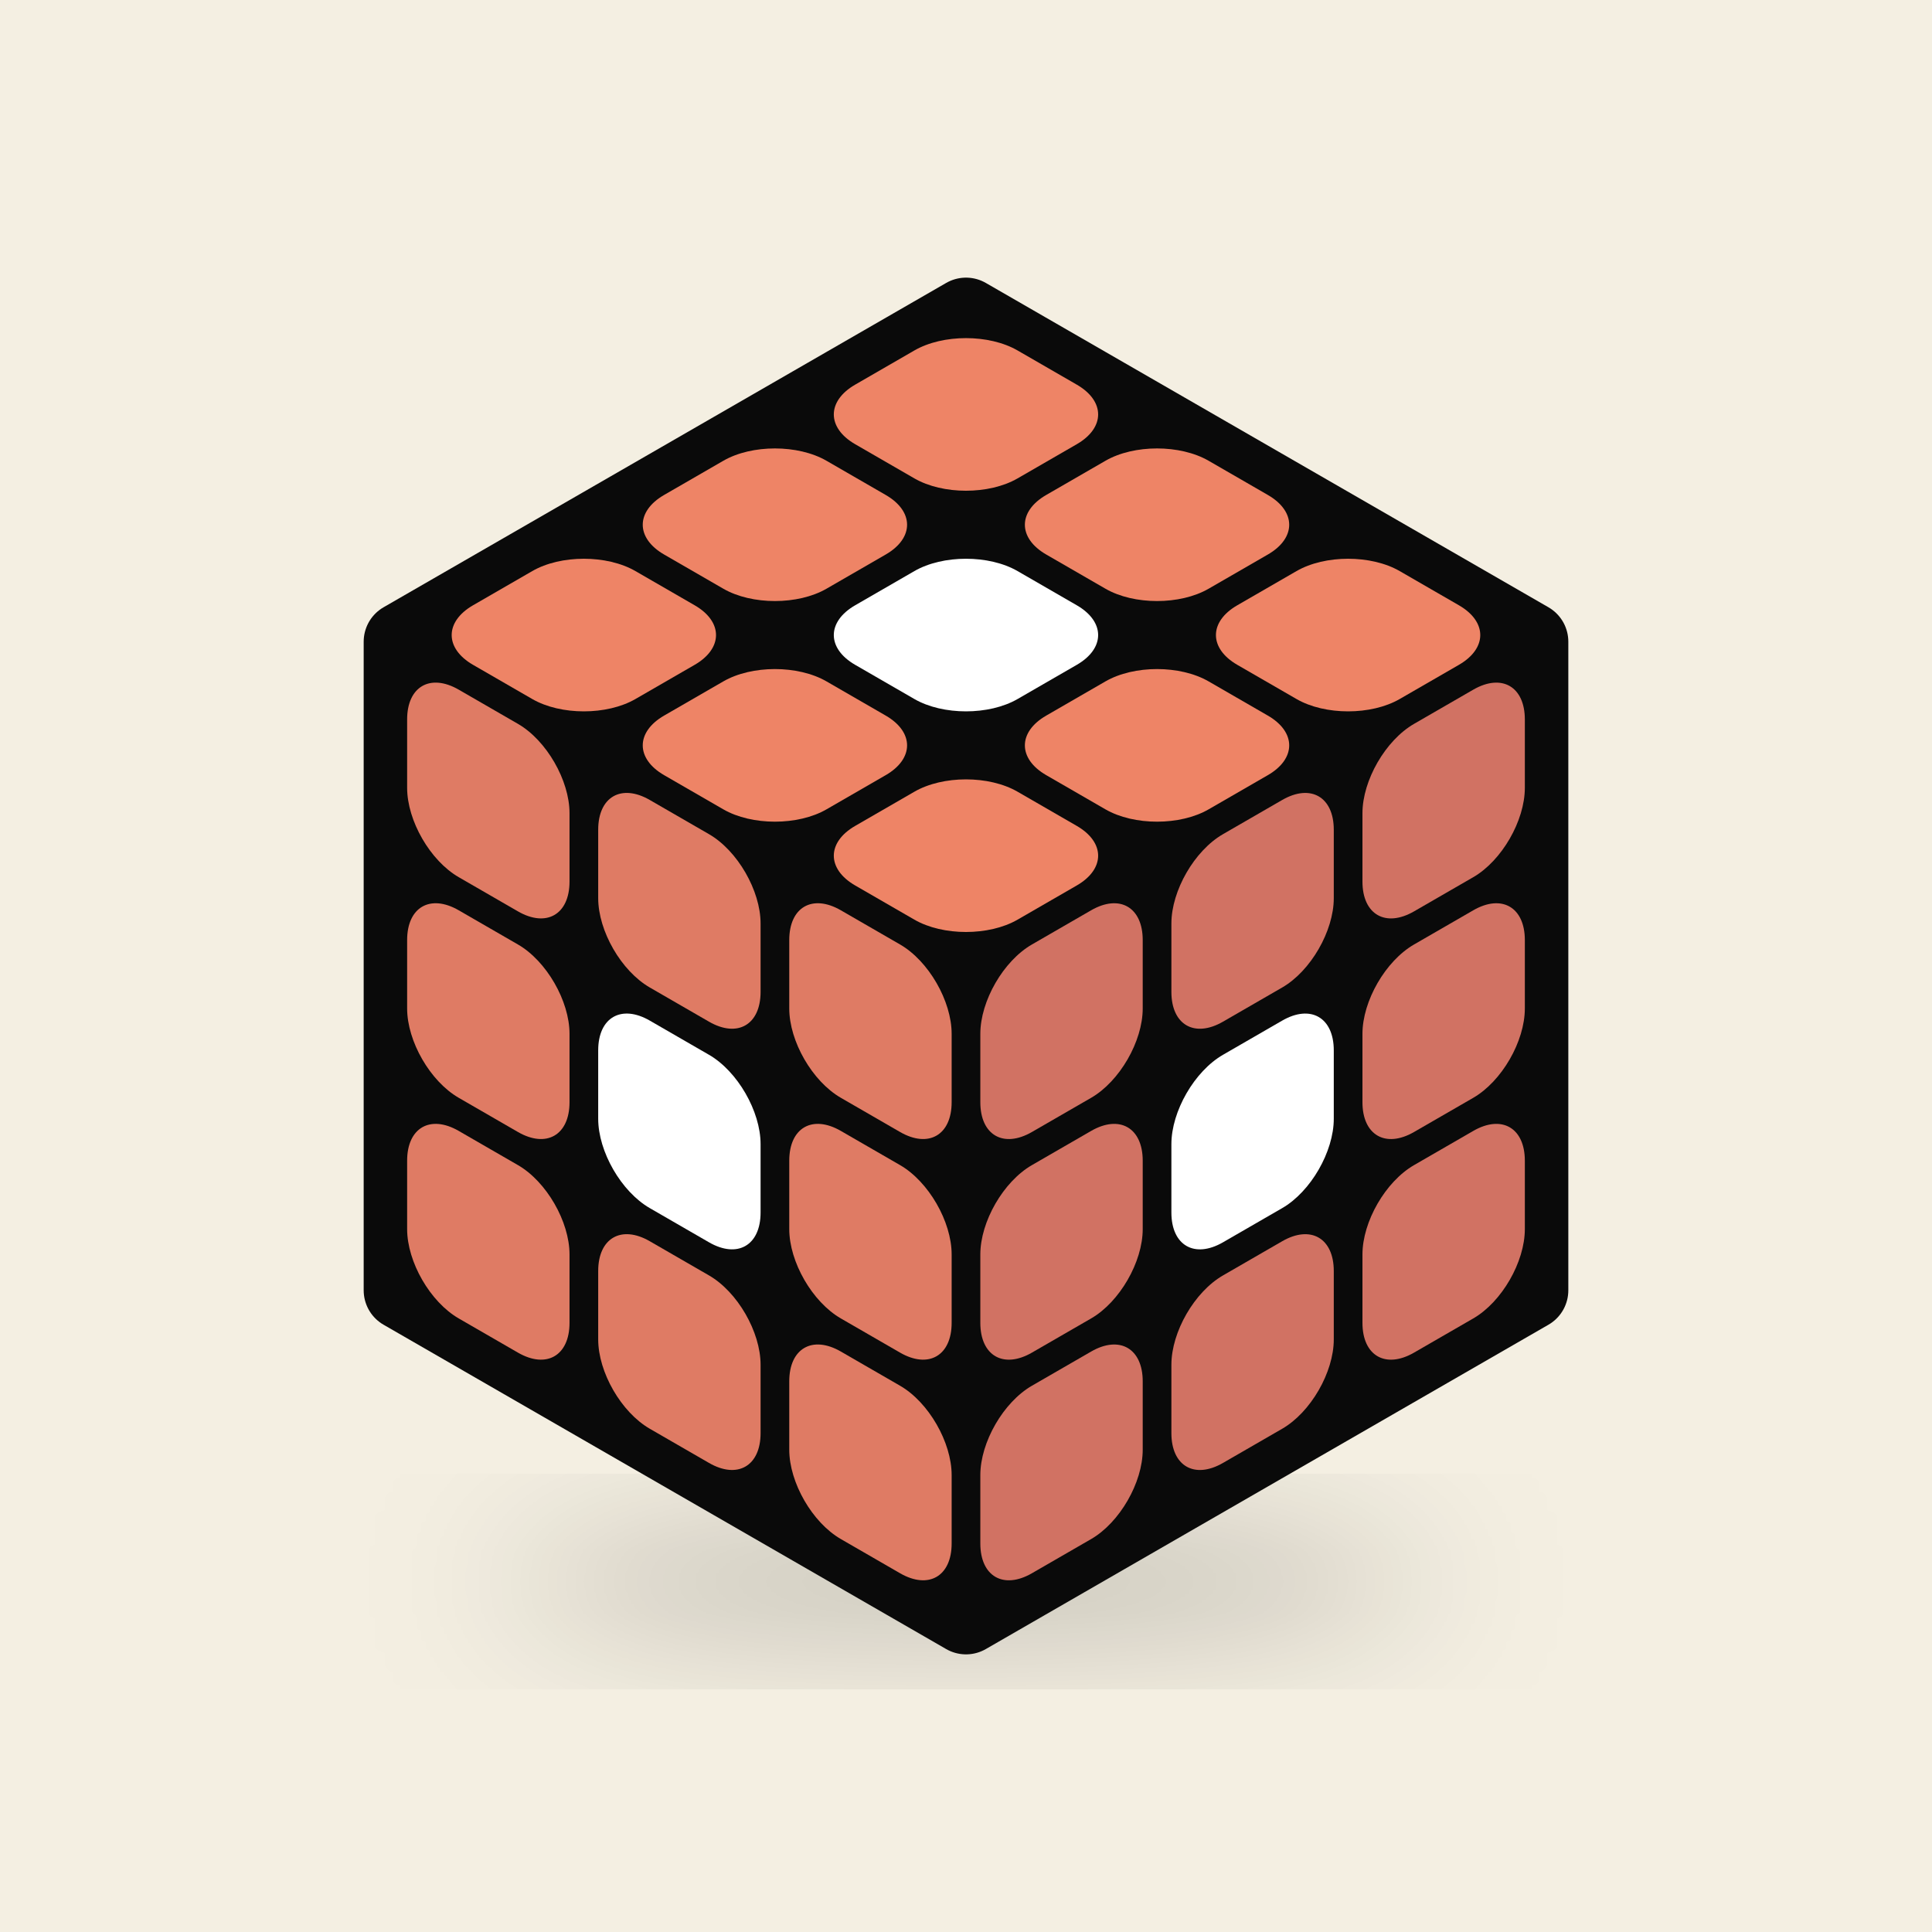
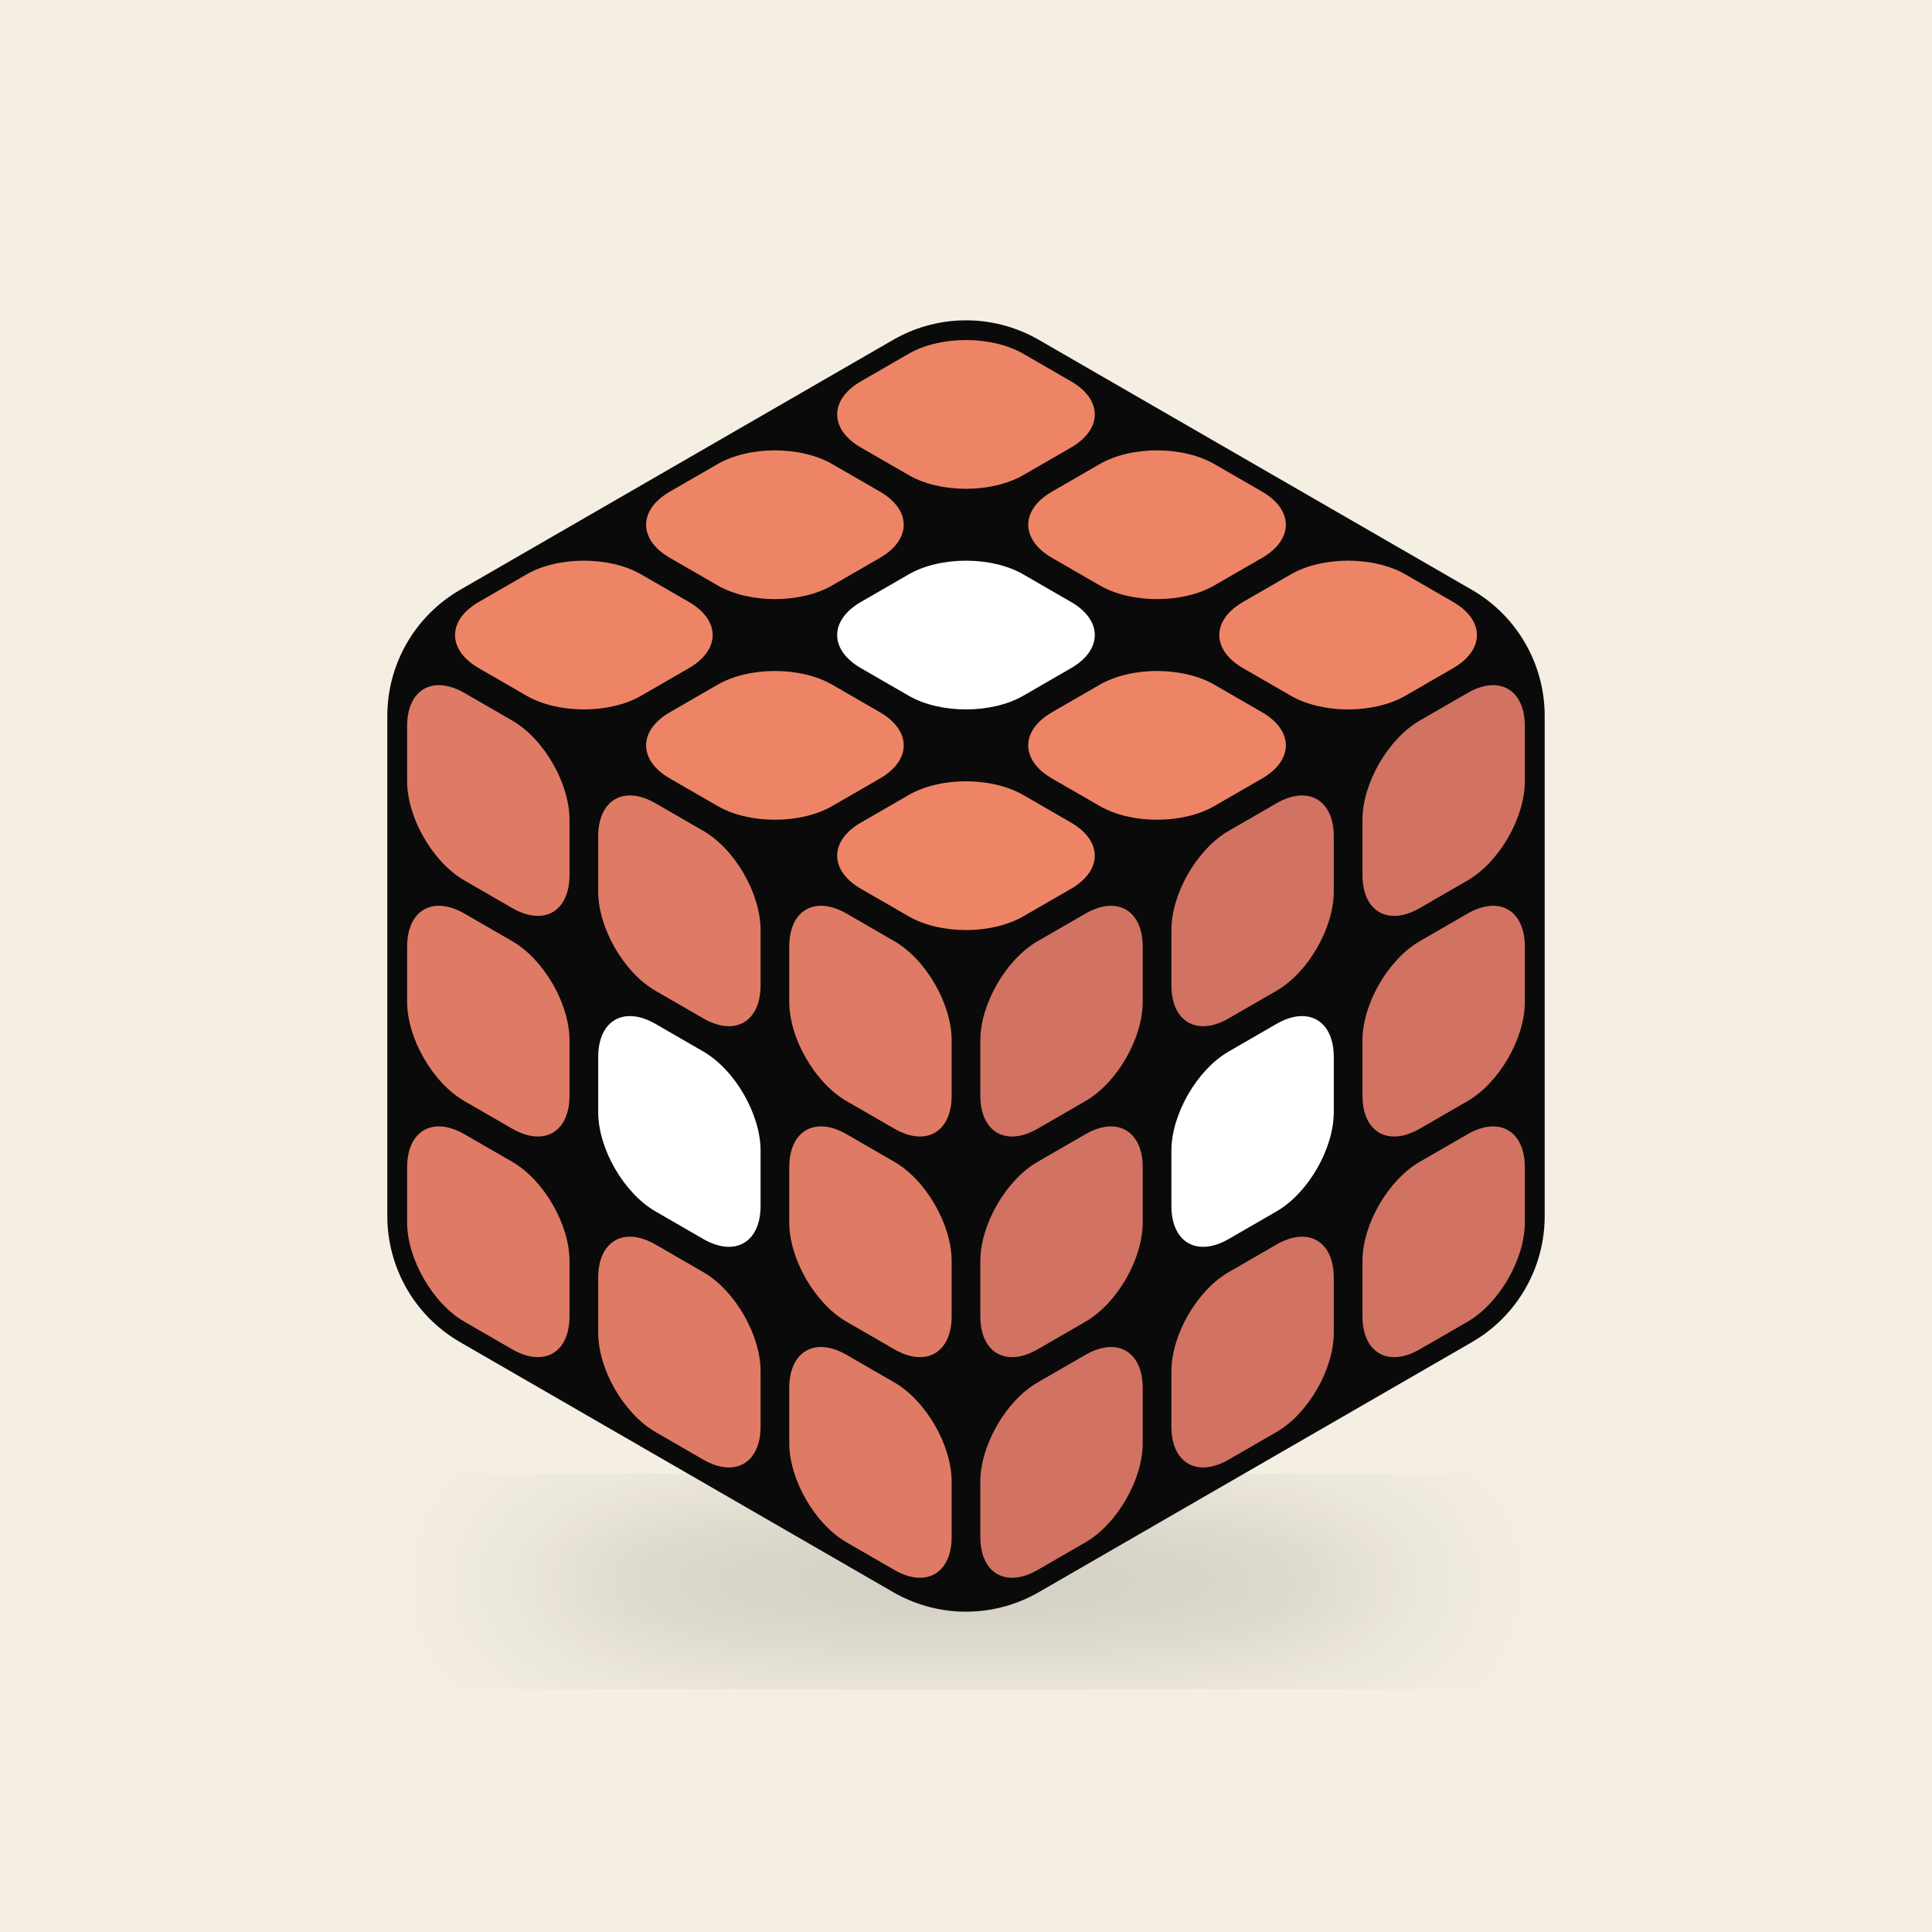
<svg xmlns="http://www.w3.org/2000/svg" viewBox="0 0 1080 1080" width="1080" height="1080">
  <defs>
    <filter id="glow" x="-80%" y="-80%" width="260%" height="260%">
      <feGaussianBlur stdDeviation="8" />
    </filter>
    <filter id="blur40" x="-50%" y="-50%" width="200%" height="200%">
      <feGaussianBlur stdDeviation="45" />
    </filter>
  </defs>
  <rect width="1080" height="1080" fill="#f4efe2" />
  <ellipse cx="540" cy="884.1" rx="259.0" ry="30" fill="#000" opacity=".25" filter="url(#blur40)" />
  <g transform="translate(540,540) scale(3.7)">
-     <path d="M0,-98 L85,-49 L85,49 L0,98 L-85,49 L-85,-49Z" fill="#0a0a0a" stroke="#0a0a0a" stroke-width="12" stroke-linejoin="round" />
+     <path d="M0,-75.55 L65.43,-37.78 L65.43,37.78 L0,75.55 L-65.43,37.78 L-65.43,-37.78Z" fill="#0a0a0a" stroke="#0a0a0a" stroke-width="44" stroke-linejoin="round" />
    <g transform="matrix(0.866,-0.5,0.866,0.5,-86.6,-50)">
-       <rect x="2.5" y="2.5" width="28.33" height="28.33" rx="9" fill="#ee8466" />
-       <rect x="2.5" y="35.833" width="28.33" height="28.33" rx="9" fill="#ee8466" />
-       <rect x="2.5" y="69.166" width="28.33" height="28.33" rx="9" fill="#ee8466" />
-       <rect x="35.833" y="2.5" width="28.33" height="28.33" rx="9" fill="#ee8466" />
-       <rect x="35.833" y="35.833" width="28.33" height="28.33" rx="9" fill="#ffffff" />
-       <rect x="35.833" y="69.166" width="28.33" height="28.33" rx="9" fill="#ee8466" />
-       <rect x="69.166" y="2.5" width="28.33" height="28.33" rx="9" fill="#ee8466" />
-       <rect x="69.166" y="35.833" width="28.33" height="28.33" rx="9" fill="#ee8466" />
-       <rect x="69.166" y="69.166" width="28.33" height="28.33" rx="9" fill="#ee8466" />
+       <rect x="2.5" y="2.5" width="28.33" height="28.33" rx="10" fill="#ee8466" />
+       <rect x="2.5" y="35.833" width="28.33" height="28.33" rx="10" fill="#ee8466" />
+       <rect x="2.5" y="69.166" width="28.33" height="28.33" rx="10" fill="#ee8466" />
+       <rect x="35.833" y="2.5" width="28.33" height="28.33" rx="10" fill="#ee8466" />
+       <rect x="35.833" y="35.833" width="28.33" height="28.33" rx="10" fill="#ffffff" />
+       <rect x="35.833" y="69.166" width="28.33" height="28.33" rx="10" fill="#ee8466" />
+       <rect x="69.166" y="2.5" width="28.33" height="28.33" rx="10" fill="#ee8466" />
+       <rect x="69.166" y="35.833" width="28.33" height="28.33" rx="10" fill="#ee8466" />
+       <rect x="69.166" y="69.166" width="28.33" height="28.33" rx="10" fill="#ee8466" />
    </g>
    <g transform="matrix(0.866,0.5,0,1,-86.6,-50)">
-       <rect x="2.5" y="2.5" width="28.33" height="28.33" rx="9" fill="#df7b64" />
-       <rect x="2.5" y="35.833" width="28.33" height="28.33" rx="9" fill="#df7b64" />
-       <rect x="2.5" y="69.166" width="28.33" height="28.33" rx="9" fill="#df7b64" />
-       <rect x="35.833" y="2.5" width="28.33" height="28.33" rx="9" fill="#df7b64" />
-       <rect x="35.833" y="35.833" width="28.33" height="28.33" rx="9" fill="#ffffff" />
-       <rect x="35.833" y="69.166" width="28.33" height="28.33" rx="9" fill="#df7b64" />
-       <rect x="69.166" y="2.5" width="28.33" height="28.33" rx="9" fill="#df7b64" />
-       <rect x="69.166" y="35.833" width="28.33" height="28.33" rx="9" fill="#df7b64" />
-       <rect x="69.166" y="69.166" width="28.33" height="28.33" rx="9" fill="#df7b64" />
+       <rect x="2.5" y="2.5" width="28.33" height="28.33" rx="10" fill="#df7b64" />
+       <rect x="2.5" y="35.833" width="28.33" height="28.33" rx="10" fill="#df7b64" />
+       <rect x="2.5" y="69.166" width="28.33" height="28.33" rx="10" fill="#df7b64" />
+       <rect x="35.833" y="2.5" width="28.33" height="28.33" rx="10" fill="#df7b64" />
+       <rect x="35.833" y="35.833" width="28.33" height="28.33" rx="10" fill="#ffffff" />
+       <rect x="35.833" y="69.166" width="28.33" height="28.33" rx="10" fill="#df7b64" />
+       <rect x="69.166" y="2.5" width="28.33" height="28.33" rx="10" fill="#df7b64" />
+       <rect x="69.166" y="35.833" width="28.33" height="28.33" rx="10" fill="#df7b64" />
+       <rect x="69.166" y="69.166" width="28.33" height="28.33" rx="10" fill="#df7b64" />
    </g>
    <g transform="matrix(0.866,-0.5,0,1,0,0)">
-       <rect x="2.5" y="2.5" width="28.33" height="28.33" rx="9" fill="#d17263" />
-       <rect x="2.5" y="35.833" width="28.33" height="28.33" rx="9" fill="#d17263" />
-       <rect x="2.5" y="69.166" width="28.33" height="28.33" rx="9" fill="#d17263" />
-       <rect x="35.833" y="2.5" width="28.33" height="28.33" rx="9" fill="#d17263" />
-       <rect x="35.833" y="35.833" width="28.33" height="28.33" rx="9" fill="#ffffff" />
-       <rect x="35.833" y="69.166" width="28.33" height="28.33" rx="9" fill="#d17263" />
-       <rect x="69.166" y="2.5" width="28.33" height="28.33" rx="9" fill="#d17263" />
-       <rect x="69.166" y="35.833" width="28.33" height="28.33" rx="9" fill="#d17263" />
-       <rect x="69.166" y="69.166" width="28.33" height="28.33" rx="9" fill="#d17263" />
+       <rect x="2.5" y="2.5" width="28.33" height="28.33" rx="10" fill="#d17263" />
+       <rect x="2.5" y="35.833" width="28.33" height="28.33" rx="10" fill="#d17263" />
+       <rect x="2.5" y="69.166" width="28.33" height="28.33" rx="10" fill="#d17263" />
+       <rect x="35.833" y="2.5" width="28.33" height="28.33" rx="10" fill="#d17263" />
+       <rect x="35.833" y="35.833" width="28.33" height="28.33" rx="10" fill="#ffffff" />
+       <rect x="35.833" y="69.166" width="28.33" height="28.33" rx="10" fill="#d17263" />
+       <rect x="69.166" y="2.5" width="28.33" height="28.33" rx="10" fill="#d17263" />
+       <rect x="69.166" y="35.833" width="28.33" height="28.33" rx="10" fill="#d17263" />
+       <rect x="69.166" y="69.166" width="28.33" height="28.33" rx="10" fill="#d17263" />
    </g>
  </g>
</svg>
